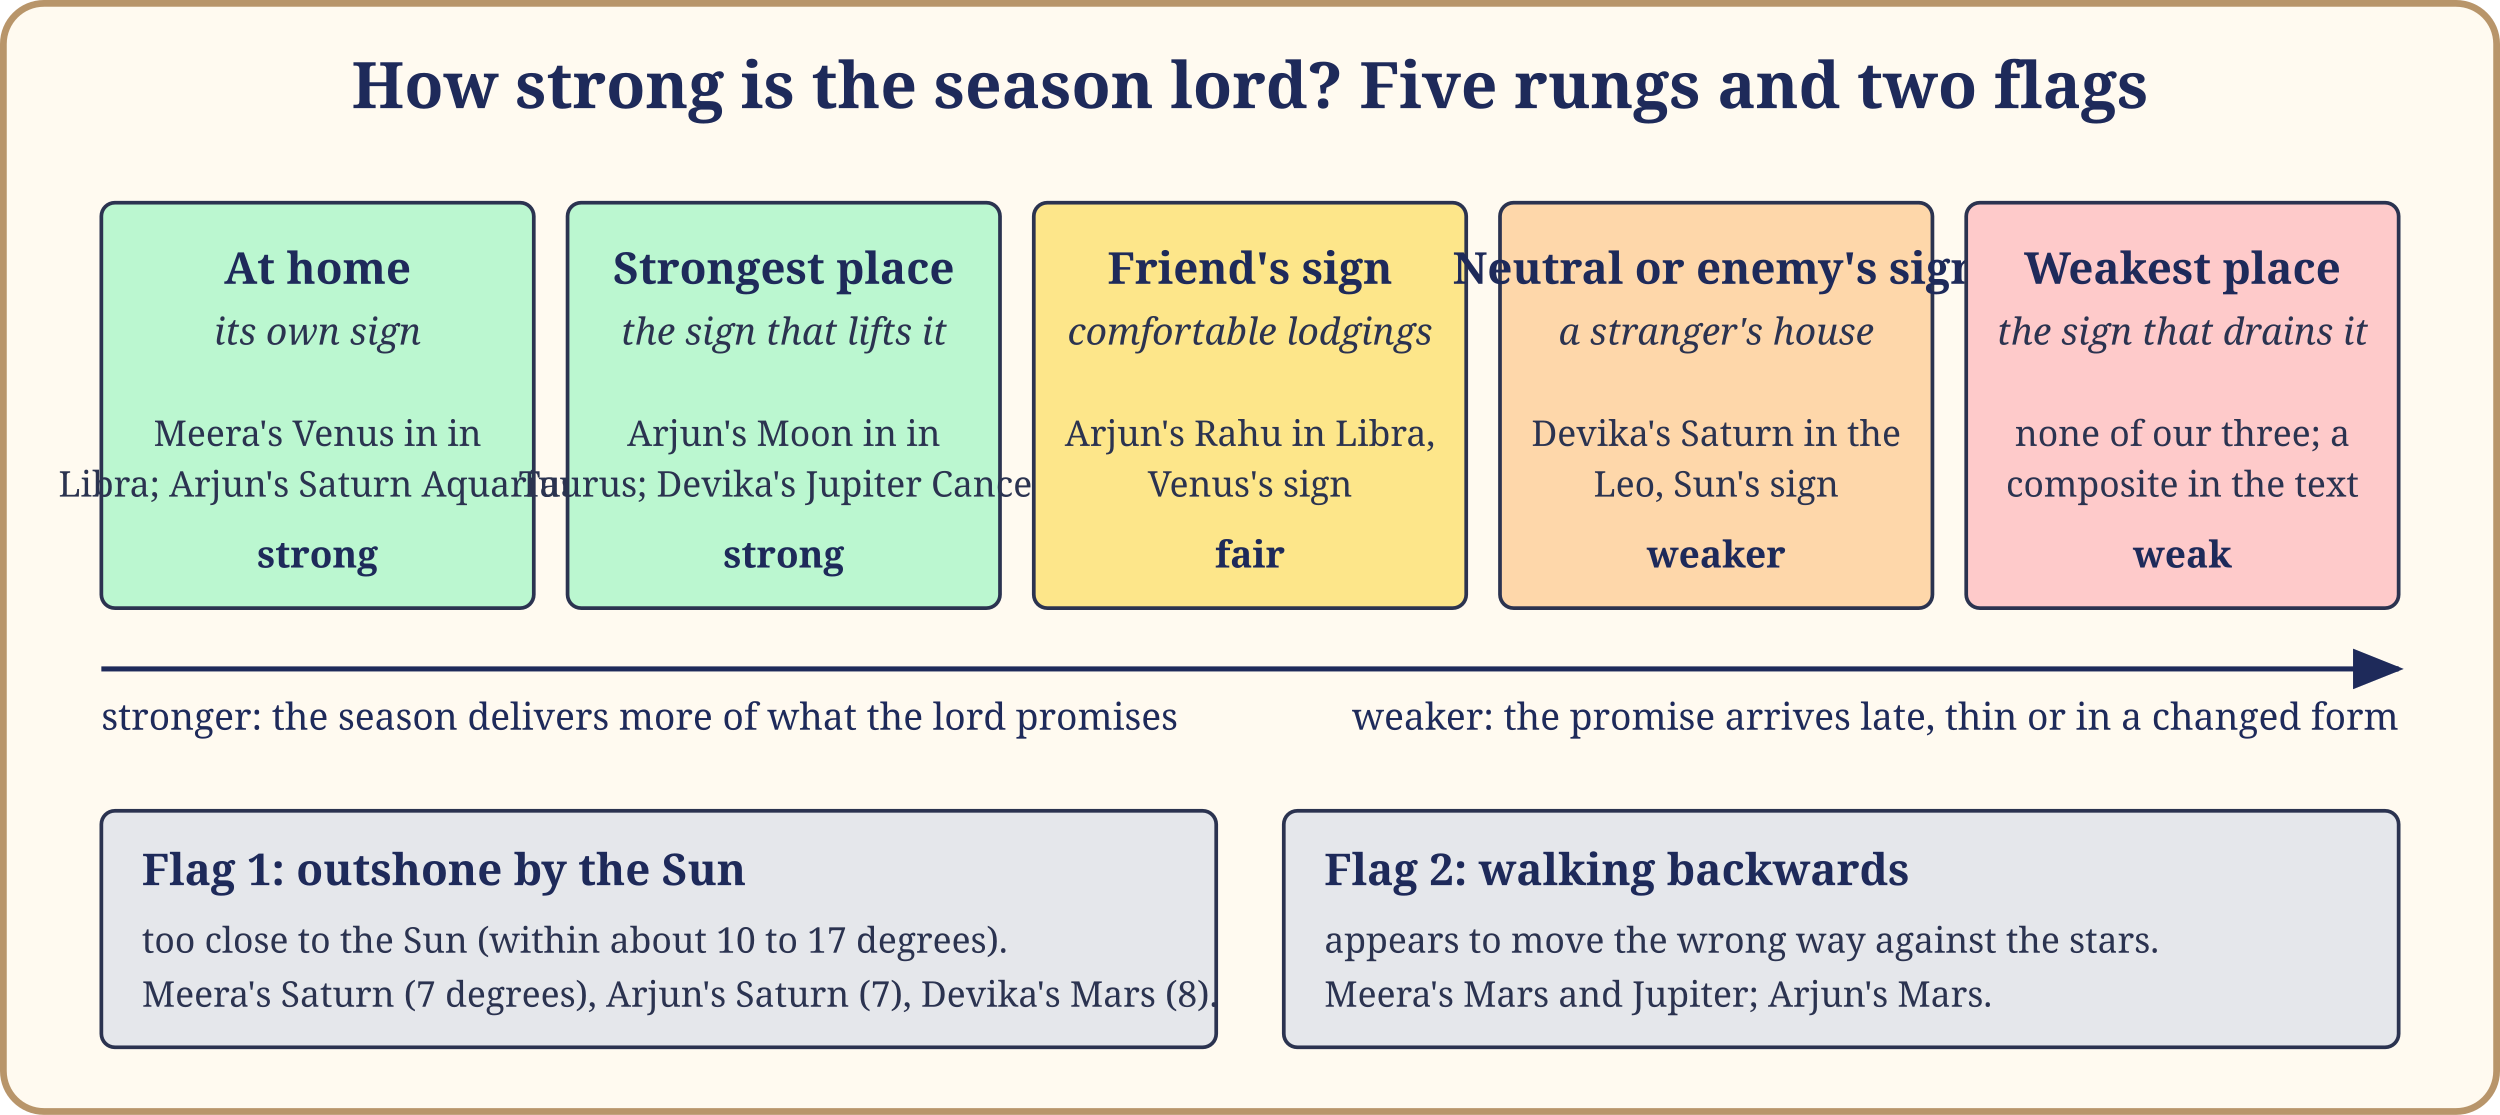
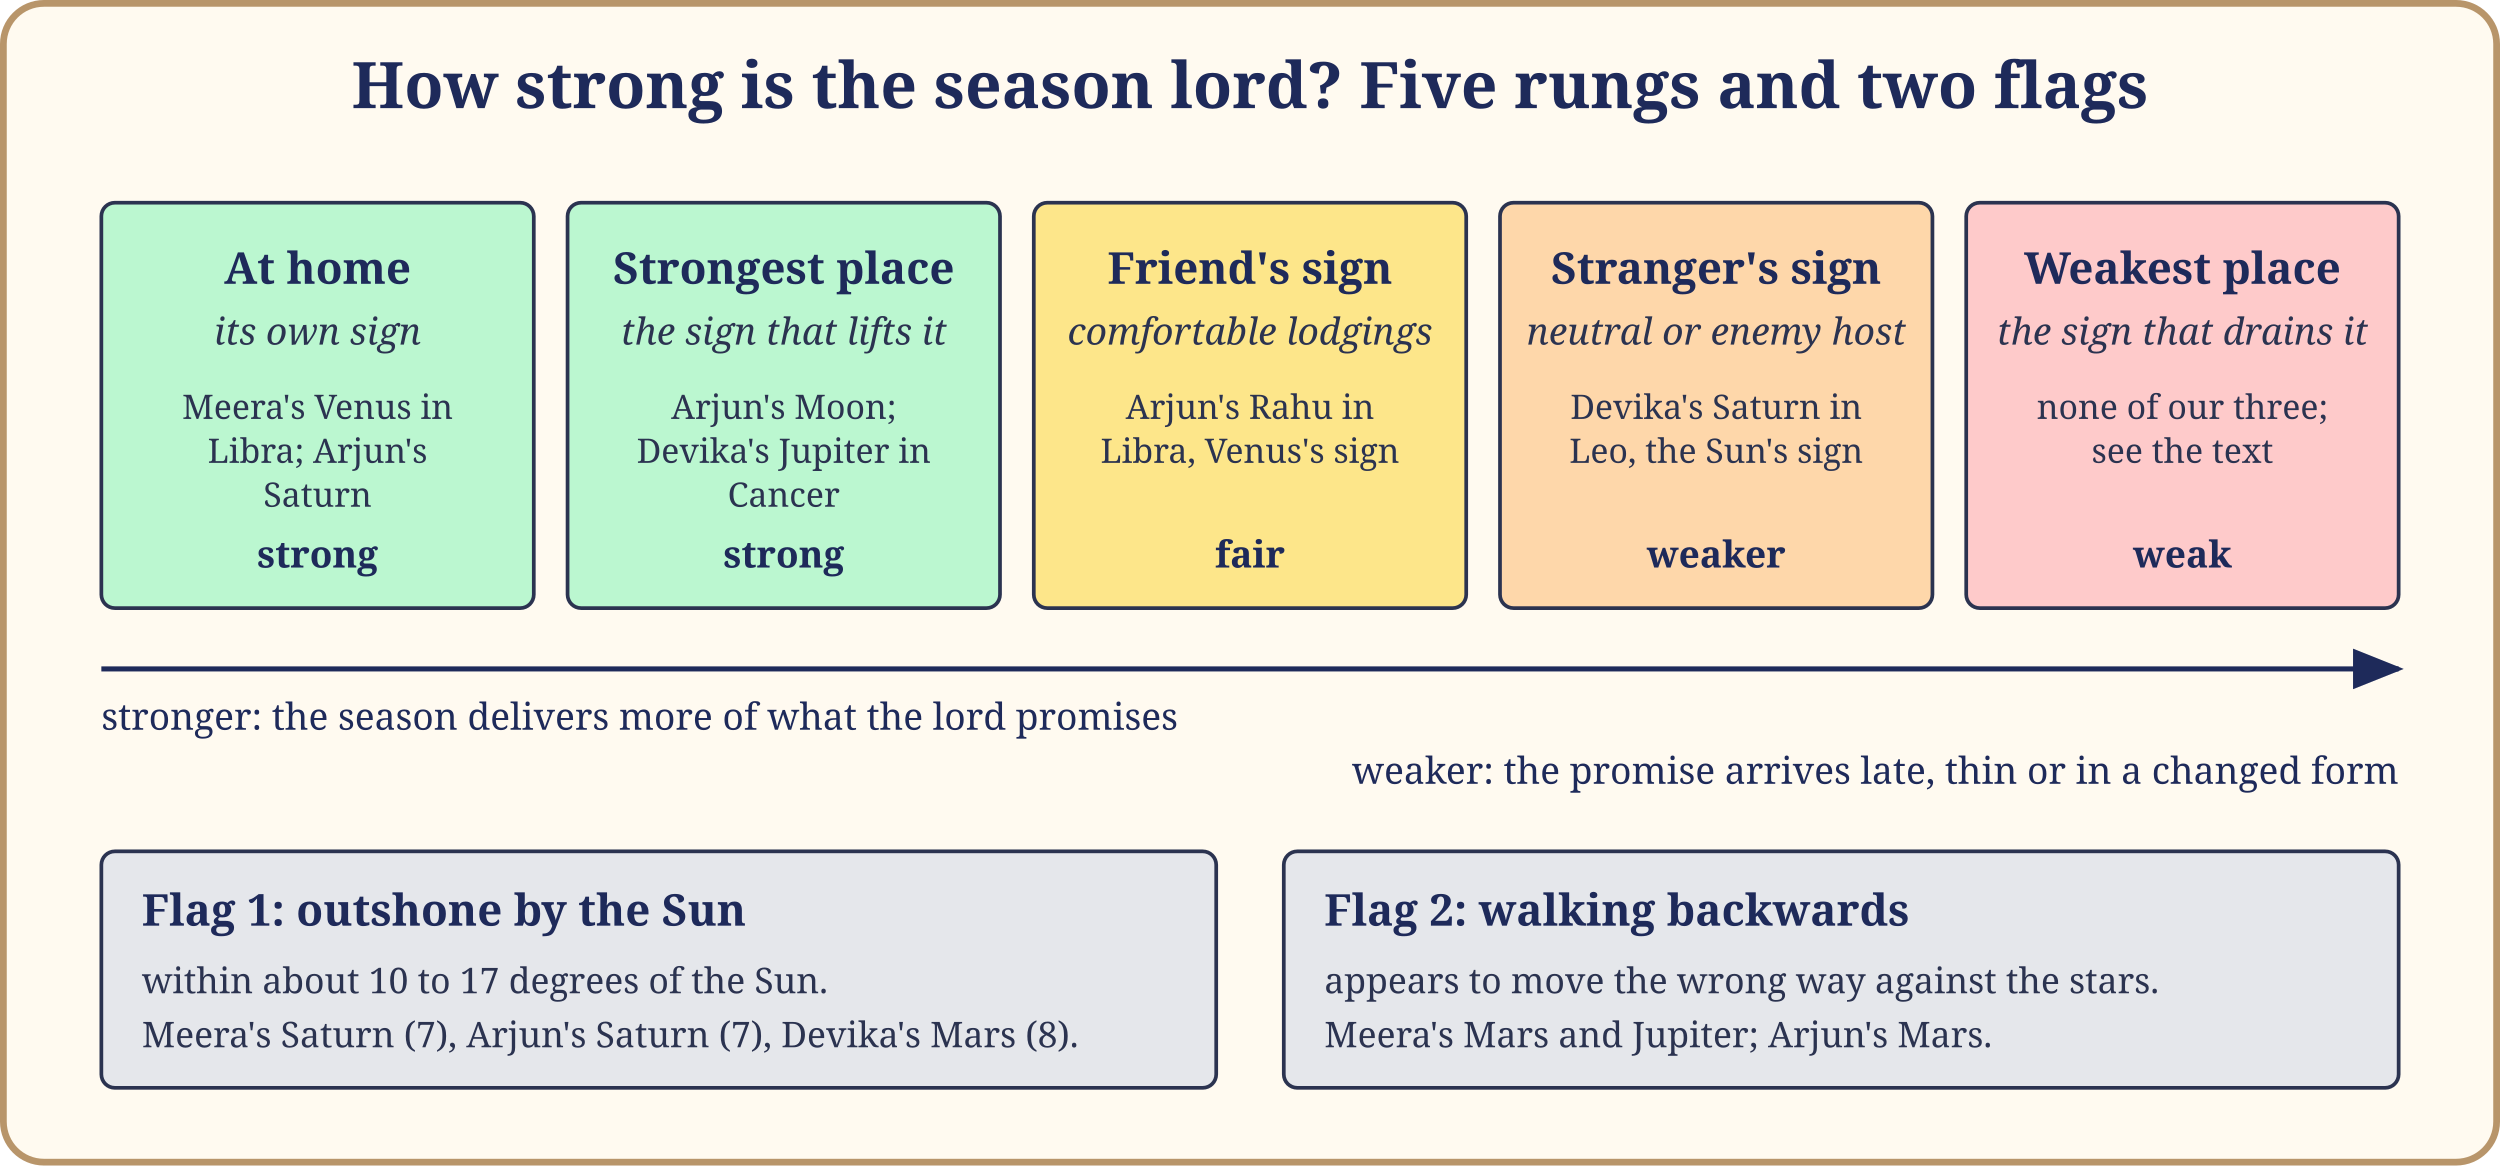
- <svg xmlns="http://www.w3.org/2000/svg" width="740" height="330" viewBox="0 0 740 330" font-family="Georgia, serif">
-   <rect x="1" y="1" width="738" height="328" rx="12" fill="#fffaf0" stroke="#b8956a" stroke-width="2" />
+ <svg xmlns="http://www.w3.org/2000/svg" width="740" height="345" viewBox="0 0 740 345" font-family="Georgia, serif">
+   <rect x="1" y="1" width="738" height="343" rx="12" fill="#fffaf0" stroke="#b8956a" stroke-width="2" />
  <text x="370.0" y="32" text-anchor="middle" font-size="19" font-weight="bold" fill="#1e2a5a">How strong is the season lord? Five rungs and two flags</text>
  <defs>
    <marker id="arr" markerWidth="10" markerHeight="8" refX="9" refY="4" orient="auto">
      <path d="M0,0 L10,4 L0,8 z" fill="#1e2a5a" />
    </marker>
  </defs>
  <rect x="30" y="60" width="128" height="120" rx="4" fill="#bbf7d0" stroke="#2b3350" stroke-width="1.1" />
  <text x="94.0" y="84" text-anchor="middle" font-size="13" fill="#1e2a5a" font-weight="bold">At home</text>
  <text x="94.0" y="102" text-anchor="middle" font-size="11" fill="#2b3350" font-style="italic">its own sign</text>
-   <text x="94.0" y="132" text-anchor="middle" font-size="10.5" fill="#2b3350">Meera's Venus in in</text>
-   <text x="94.0" y="147" text-anchor="middle" font-size="10.5" fill="#2b3350">Libra; Arjun's Saturn Aquarius</text>
+   <text x="94.0" y="124" text-anchor="middle" font-size="10" fill="#2b3350">Meera's Venus in</text>
+   <text x="94.0" y="137" text-anchor="middle" font-size="10" fill="#2b3350">Libra; Arjun's</text>
+   <text x="94.0" y="150" text-anchor="middle" font-size="10" fill="#2b3350">Saturn</text>
  <text x="94.0" y="168" text-anchor="middle" font-size="11" fill="#1e2a5a" font-weight="bold">strong</text>
  <rect x="168" y="60" width="128" height="120" rx="4" fill="#bbf7d0" stroke="#2b3350" stroke-width="1.1" />
  <text x="232.0" y="84" text-anchor="middle" font-size="13" fill="#1e2a5a" font-weight="bold">Strongest place</text>
  <text x="232.0" y="102" text-anchor="middle" font-size="11" fill="#2b3350" font-style="italic">the sign that lifts it</text>
-   <text x="232.0" y="132" text-anchor="middle" font-size="10.5" fill="#2b3350">Arjun's Moon in in</text>
-   <text x="232.0" y="147" text-anchor="middle" font-size="10.5" fill="#2b3350">Taurus; Devika's Jupiter Cancer</text>
+   <text x="232.0" y="124" text-anchor="middle" font-size="10" fill="#2b3350">Arjun's Moon;</text>
+   <text x="232.0" y="137" text-anchor="middle" font-size="10" fill="#2b3350">Devika's Jupiter in</text>
+   <text x="232.0" y="150" text-anchor="middle" font-size="10" fill="#2b3350">Cancer</text>
  <text x="232.0" y="168" text-anchor="middle" font-size="11" fill="#1e2a5a" font-weight="bold">strong</text>
  <rect x="306" y="60" width="128" height="120" rx="4" fill="#fde68a" stroke="#2b3350" stroke-width="1.1" />
  <text x="370.0" y="84" text-anchor="middle" font-size="13" fill="#1e2a5a" font-weight="bold">Friend's sign</text>
  <text x="370.0" y="102" text-anchor="middle" font-size="11" fill="#2b3350" font-style="italic">comfortable lodgings</text>
-   <text x="370.0" y="132" text-anchor="middle" font-size="10.5" fill="#2b3350">Arjun's Rahu in Libra,</text>
-   <text x="370.0" y="147" text-anchor="middle" font-size="10.5" fill="#2b3350">Venus's sign</text>
+   <text x="370.0" y="124" text-anchor="middle" font-size="10" fill="#2b3350">Arjun's Rahu in</text>
+   <text x="370.0" y="137" text-anchor="middle" font-size="10" fill="#2b3350">Libra, Venus's sign</text>
  <text x="370.0" y="168" text-anchor="middle" font-size="11" fill="#1e2a5a" font-weight="bold">fair</text>
  <rect x="444" y="60" width="128" height="120" rx="4" fill="#fed7aa" stroke="#2b3350" stroke-width="1.1" />
-   <text x="508.0" y="84" text-anchor="middle" font-size="13" fill="#1e2a5a" font-weight="bold">Neutral or enemy's sign</text>
-   <text x="508.0" y="102" text-anchor="middle" font-size="11" fill="#2b3350" font-style="italic">a stranger's house</text>
-   <text x="508.0" y="132" text-anchor="middle" font-size="10.5" fill="#2b3350">Devika's Saturn in the</text>
-   <text x="508.0" y="147" text-anchor="middle" font-size="10.5" fill="#2b3350">Leo, Sun's sign</text>
+   <text x="508.0" y="84" text-anchor="middle" font-size="13" fill="#1e2a5a" font-weight="bold">Stranger's sign</text>
+   <text x="508.0" y="102" text-anchor="middle" font-size="11" fill="#2b3350" font-style="italic">neutral or enemy host</text>
+   <text x="508.0" y="124" text-anchor="middle" font-size="10" fill="#2b3350">Devika's Saturn in</text>
+   <text x="508.0" y="137" text-anchor="middle" font-size="10" fill="#2b3350">Leo, the Sun's sign</text>
  <text x="508.0" y="168" text-anchor="middle" font-size="11" fill="#1e2a5a" font-weight="bold">weaker</text>
  <rect x="582" y="60" width="128" height="120" rx="4" fill="#fecaca" stroke="#2b3350" stroke-width="1.1" />
  <text x="646.0" y="84" text-anchor="middle" font-size="13" fill="#1e2a5a" font-weight="bold">Weakest place</text>
  <text x="646.0" y="102" text-anchor="middle" font-size="11" fill="#2b3350" font-style="italic">the sign that drains it</text>
-   <text x="646.0" y="132" text-anchor="middle" font-size="10.5" fill="#2b3350">none of our three; a</text>
-   <text x="646.0" y="147" text-anchor="middle" font-size="10.5" fill="#2b3350">composite in the text</text>
+   <text x="646.0" y="124" text-anchor="middle" font-size="10" fill="#2b3350">none of our three;</text>
+   <text x="646.0" y="137" text-anchor="middle" font-size="10" fill="#2b3350">see the text</text>
  <text x="646.0" y="168" text-anchor="middle" font-size="11" fill="#1e2a5a" font-weight="bold">weak</text>
  <line x1="30" y1="198" x2="710" y2="198" stroke="#1e2a5a" stroke-width="1.5" marker-end="url(#arr)" />
  <text x="30" y="216" text-anchor="start" font-size="11" fill="#1e2a5a">stronger: the season delivers more of what the lord promises</text>
-   <text x="710" y="216" text-anchor="end" font-size="11" fill="#1e2a5a">weaker: the promise arrives late, thin or in a changed form</text>
-   <rect x="30" y="240" width="330" height="70" rx="4" fill="#e5e7eb" stroke="#2b3350" stroke-width="1.1" />
-   <text x="42" y="262" text-anchor="start" font-size="13" fill="#1e2a5a" font-weight="bold">Flag 1: outshone by the Sun</text>
-   <text x="42" y="282" text-anchor="start" font-size="10.5" fill="#2b3350">too close to the Sun (within about 10 to 17 degrees).</text>
-   <text x="42" y="298" text-anchor="start" font-size="10.5" fill="#2b3350">Meera's Saturn (7 degrees), Arjun's Saturn (7), Devika's Mars (8).</text>
-   <rect x="380" y="240" width="330" height="70" rx="4" fill="#e5e7eb" stroke="#2b3350" stroke-width="1.1" />
-   <text x="392" y="262" text-anchor="start" font-size="13" fill="#1e2a5a" font-weight="bold">Flag 2: walking backwards</text>
-   <text x="392" y="282" text-anchor="start" font-size="10.5" fill="#2b3350">appears to move the wrong way against the stars.</text>
-   <text x="392" y="298" text-anchor="start" font-size="10.5" fill="#2b3350">Meera's Mars and Jupiter; Arjun's Mars.</text>
+   <text x="710" y="232" text-anchor="end" font-size="11" fill="#1e2a5a">weaker: the promise arrives late, thin or in a changed form</text>
+   <rect x="30" y="252" width="330" height="70" rx="4" fill="#e5e7eb" stroke="#2b3350" stroke-width="1.1" />
+   <text x="42" y="274" text-anchor="start" font-size="13" fill="#1e2a5a" font-weight="bold">Flag 1: outshone by the Sun</text>
+   <text x="42" y="294" text-anchor="start" font-size="10.5" fill="#2b3350">within about 10 to 17 degrees of the Sun.</text>
+   <text x="42" y="310" text-anchor="start" font-size="10.5" fill="#2b3350">Meera's Saturn (7), Arjun's Saturn (7), Devika's Mars (8).</text>
+   <rect x="380" y="252" width="330" height="70" rx="4" fill="#e5e7eb" stroke="#2b3350" stroke-width="1.1" />
+   <text x="392" y="274" text-anchor="start" font-size="13" fill="#1e2a5a" font-weight="bold">Flag 2: walking backwards</text>
+   <text x="392" y="294" text-anchor="start" font-size="10.5" fill="#2b3350">appears to move the wrong way against the stars.</text>
+   <text x="392" y="310" text-anchor="start" font-size="10.5" fill="#2b3350">Meera's Mars and Jupiter; Arjun's Mars.</text>
</svg>
